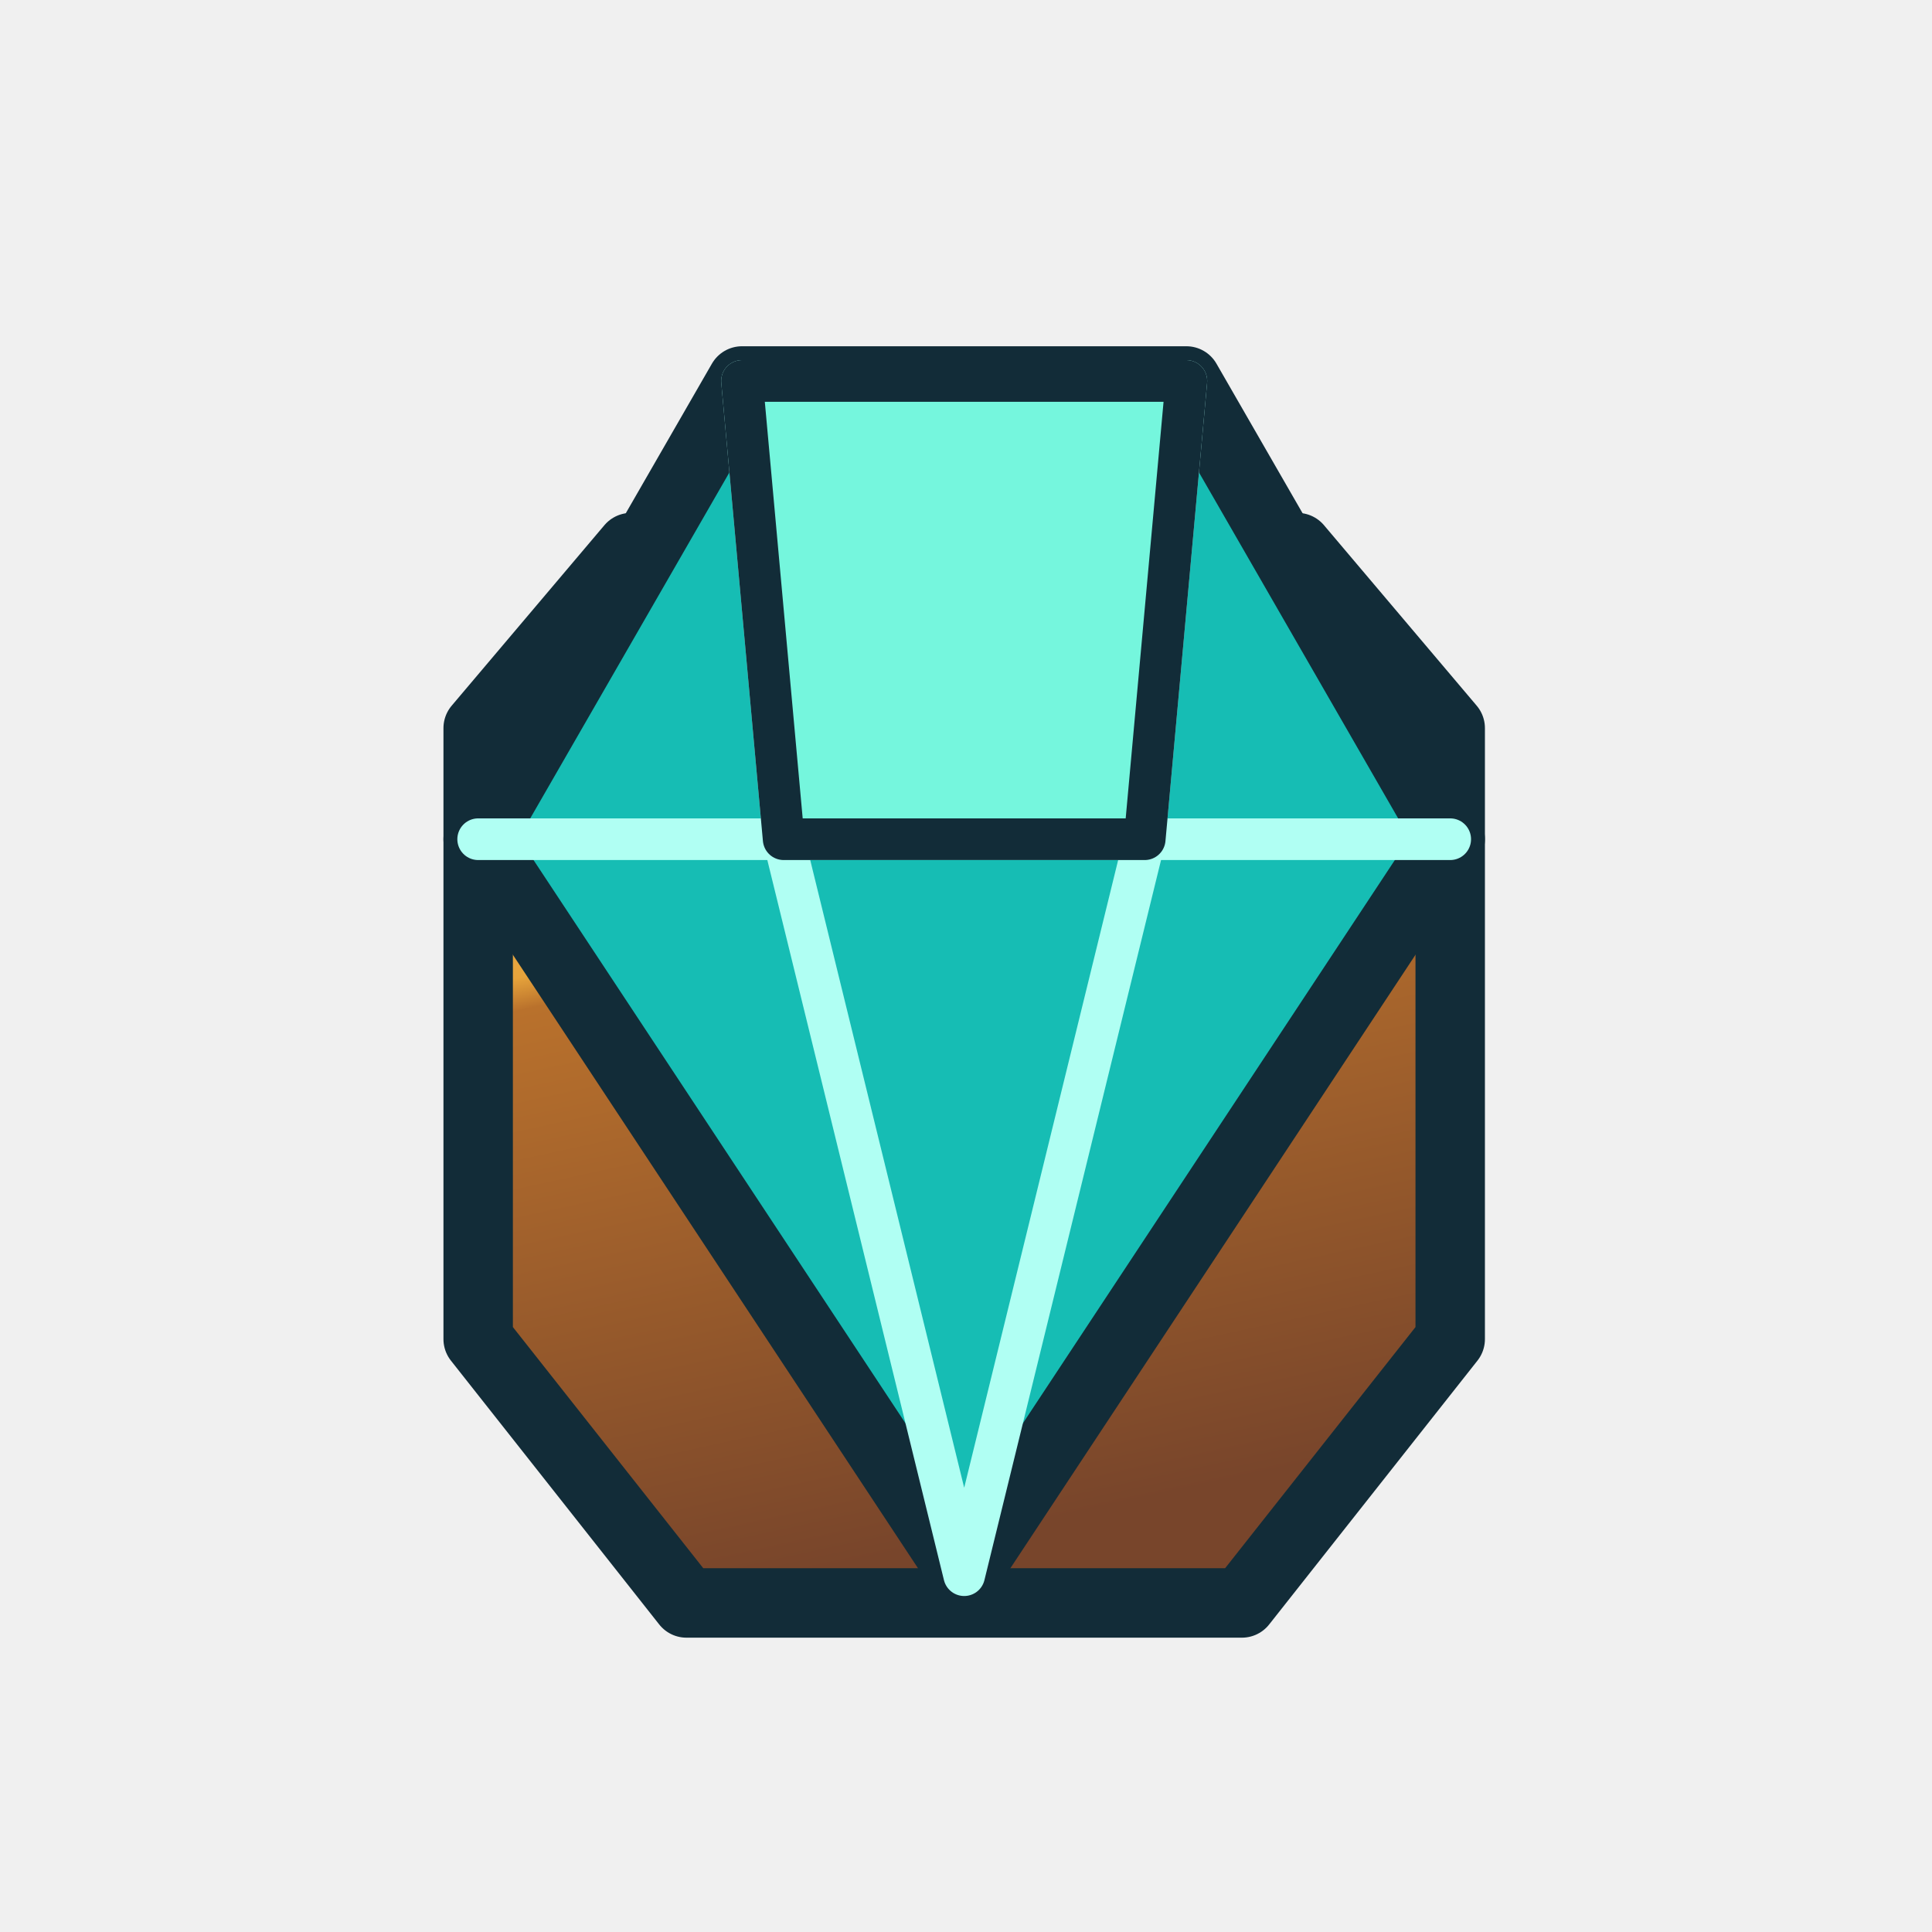
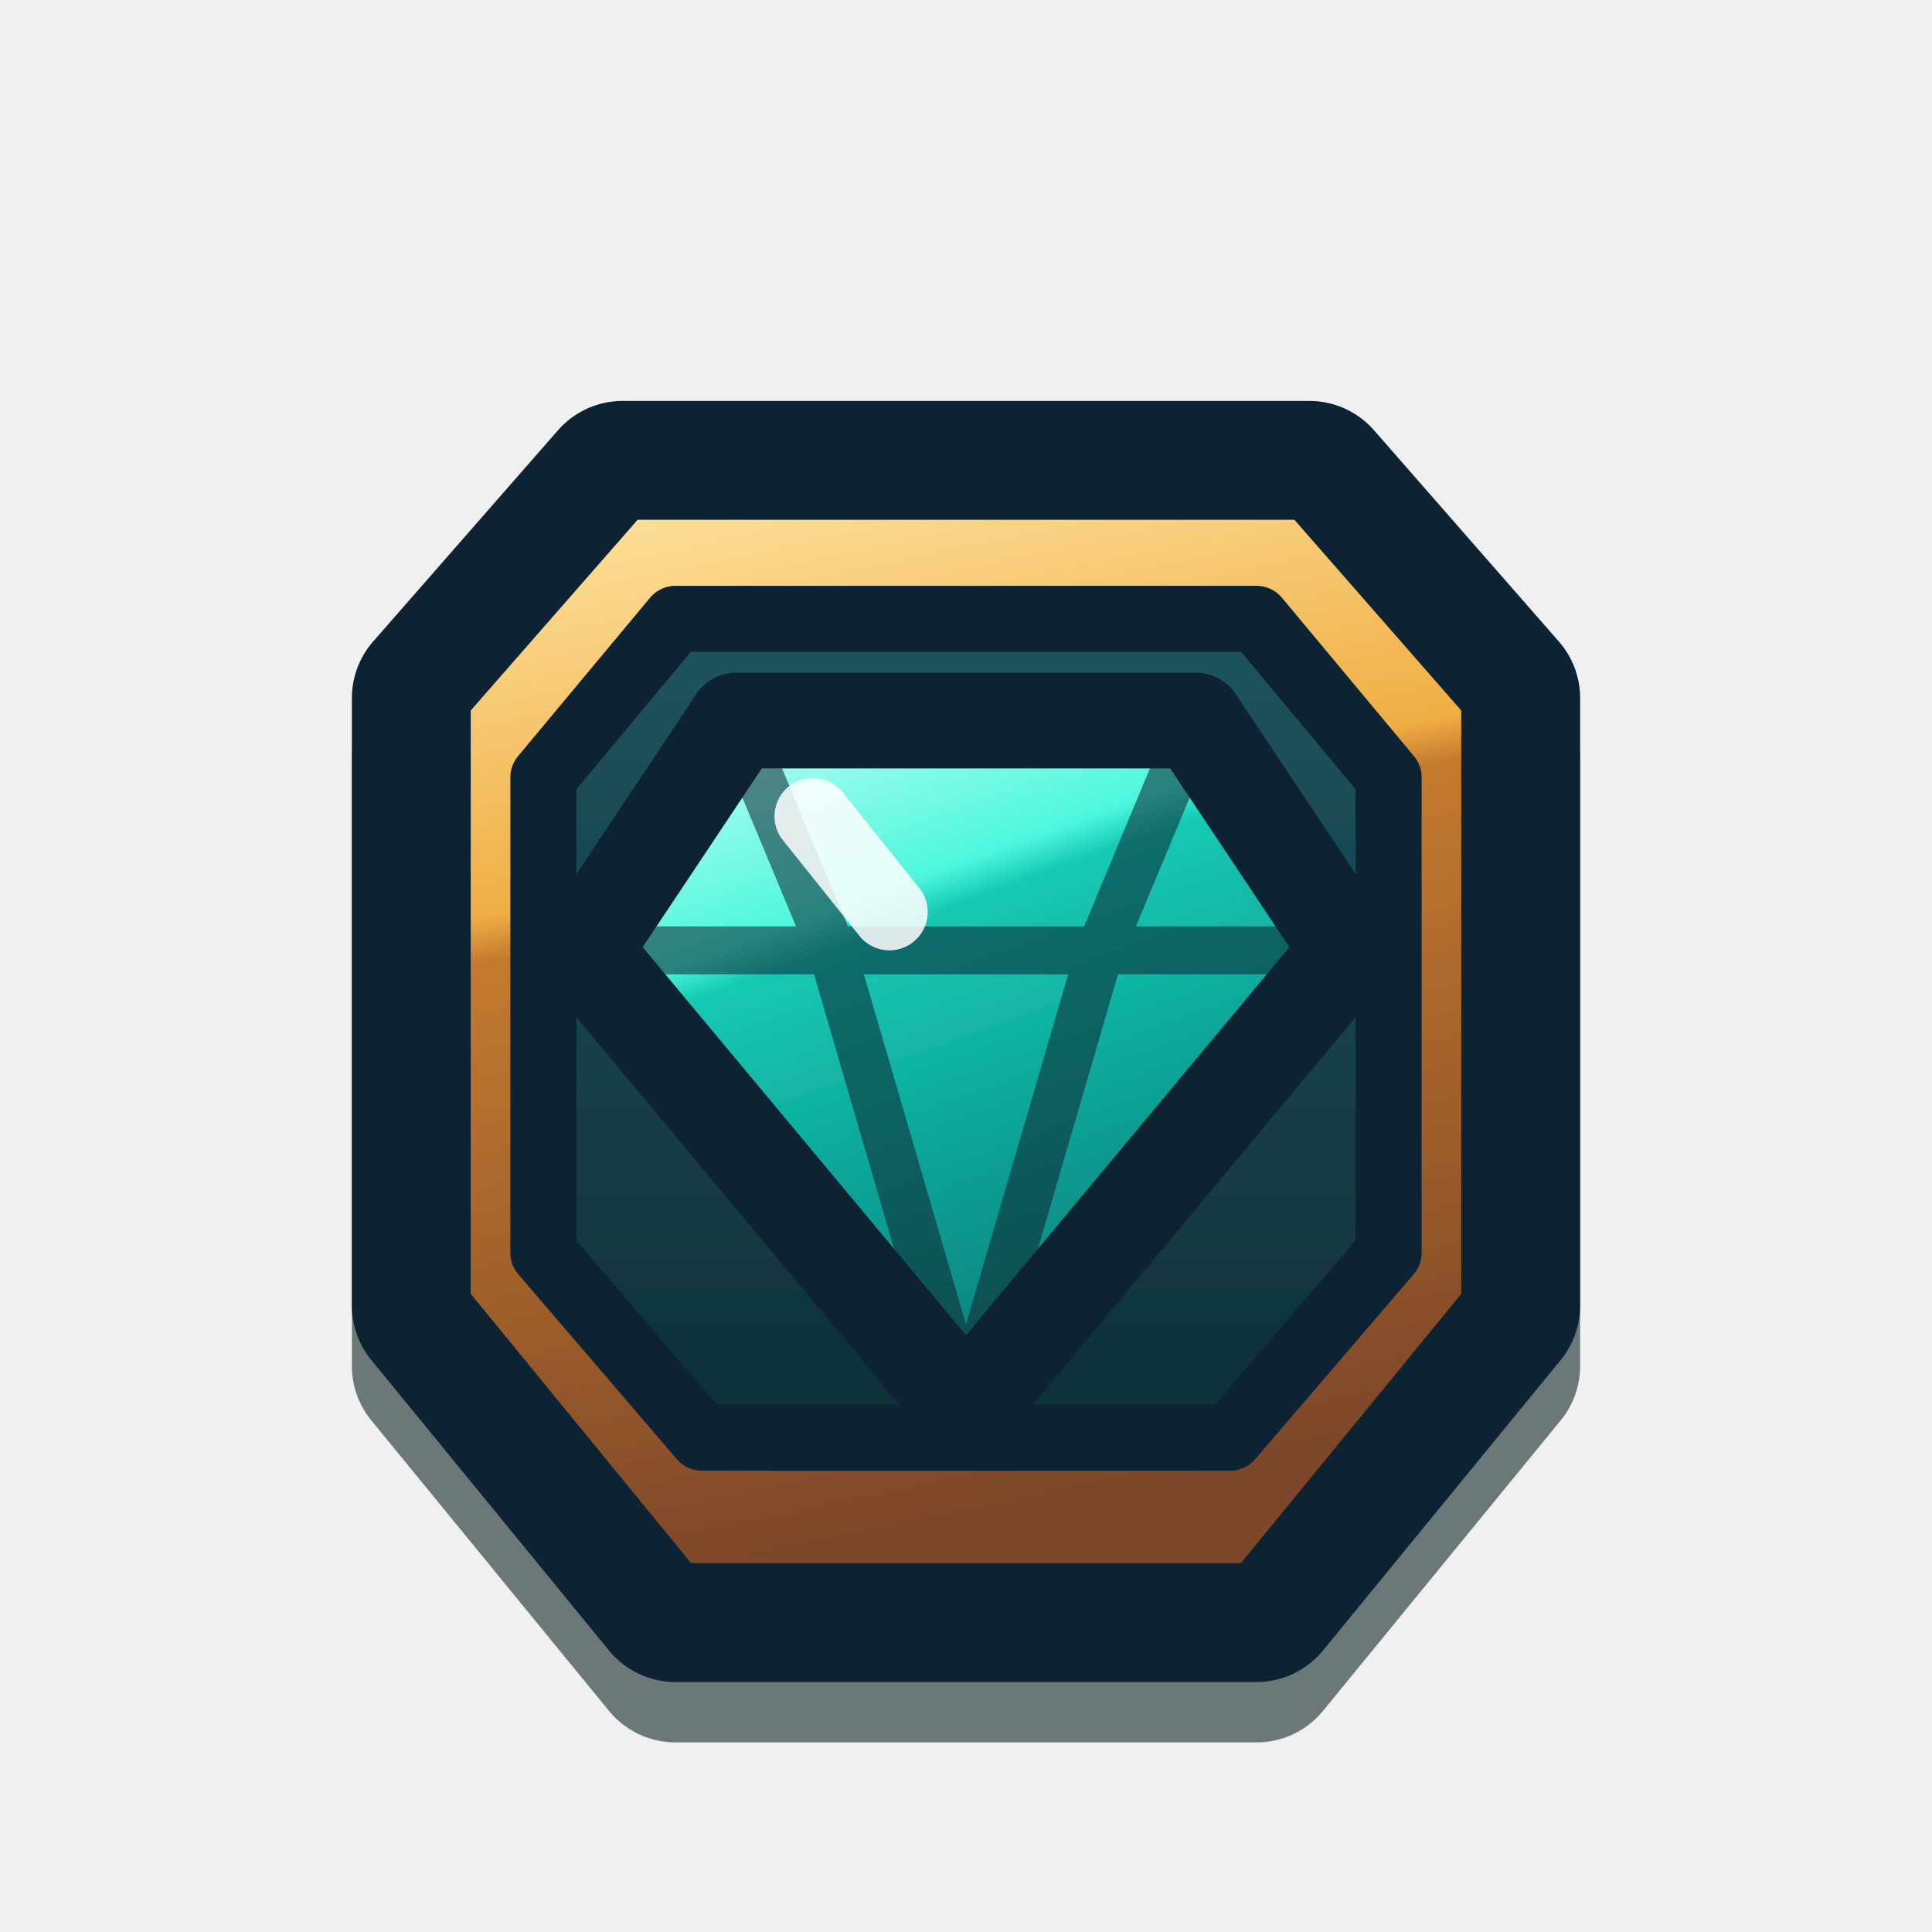
<svg xmlns="http://www.w3.org/2000/svg" width="256" height="256" viewBox="0 0 128 128">
  <defs>
-     <linearGradient id="steel" x2=".3" y2="1">
-       <stop stop-color="#E2EEE3" />
-       <stop offset=".45" stop-color="#95BCC0" />
-       <stop offset=".48" stop-color="#527D88" />
-       <stop offset="1" stop-color="#33515E" />
+     <linearGradient id="steel" x1="0" y1="0" x2=".25" y2="1">
+       <stop offset="0" stop-color="#F1F7F2" />
+       <stop offset=".42" stop-color="#A9C9CC" />
+       <stop offset=".46" stop-color="#5F8C97" />
+       <stop offset="1" stop-color="#2F4E5B" />
    </linearGradient>
-     <linearGradient id="copper" x2=".2" y2="1">
-       <stop stop-color="#FFE19B" />
-       <stop offset=".4" stop-color="#E6A33B" />
-       <stop offset=".43" stop-color="#B9712C" />
-       <stop offset="1" stop-color="#78452B" />
+     <linearGradient id="copper" x1="0" y1="0" x2=".2" y2="1">
+       <stop offset="0" stop-color="#FFE7A8" />
+       <stop offset=".38" stop-color="#F0AE45" />
+       <stop offset=".42" stop-color="#C47A2E" />
+       <stop offset="1" stop-color="#7C462A" />
    </linearGradient>
-     <linearGradient id="coral" x2="0" y2="1">
-       <stop stop-color="#FF887C" />
-       <stop offset="1" stop-color="#C83E52" />
+     <linearGradient id="teal" x1="0" y1="0" x2="0" y2="1">
+       <stop offset="0" stop-color="#2FA394" />
+       <stop offset=".5" stop-color="#1E7466" />
+       <stop offset=".53" stop-color="#175D53" />
+       <stop offset="1" stop-color="#0F3F3A" />
    </linearGradient>
+     <linearGradient id="crystal" x1="0" y1="0" x2=".4" y2="1">
+       <stop offset="0" stop-color="#D8FFF8" />
+       <stop offset=".35" stop-color="#4DF7DD" />
+       <stop offset=".4" stop-color="#14C9B5" />
+       <stop offset="1" stop-color="#0B7F7A" />
+     </linearGradient>
+     <linearGradient id="coral" x1="0" y1="0" x2="0" y2="1">
+       <stop offset="0" stop-color="#FF9C8E" />
+       <stop offset=".45" stop-color="#FF5E63" />
+       <stop offset=".5" stop-color="#E0424F" />
+       <stop offset="1" stop-color="#A72B41" />
+     </linearGradient>
+     <linearGradient id="gold" x1="0" y1="0" x2=".2" y2="1">
+       <stop offset="0" stop-color="#FFF2B8" />
+       <stop offset=".4" stop-color="#FFC531" />
+       <stop offset=".45" stop-color="#E89A0C" />
+       <stop offset="1" stop-color="#A9620A" />
+     </linearGradient>
+     <linearGradient id="screen" x1="0" y1="0" x2="0" y2="1">
+       <stop offset="0" stop-color="#1D5560" />
+       <stop offset="1" stop-color="#0F2E37" />
+     </linearGradient>
+     <filter id="drop" x="-20%" y="-20%" width="140%" height="150%">
+       <feDropShadow dx="0" dy="4" stdDeviation="0" flood-color="#04131A" flood-opacity=".55" />
+     </filter>
  </defs>
-   <g transform="translate(5 5) scale(.92)" stroke="#122C38" stroke-width="5" stroke-linecap="round" stroke-linejoin="round">
-     <path d="M40 34L29 47V91L44 110H84L99 91V47L88 34" fill="url(#copper)" />
-     <path d="M48 22H80L99 55 64 108 29 55Z" fill="#16BDB4" />
-     <path d="M48 22L51 55H29M80 22L77 55H99M51 55L64 108 77 55M51 55H77" fill="none" stroke="#B0FFF3" stroke-width="3" />
-     <path d="M48 22H80L77 55H51Z" fill="#75F6DD" stroke-width="3" />
+   <g filter="url(#drop)">
+     <g transform="translate(8 6) scale(.875)" stroke-linejoin="round" stroke-linecap="round">
+       <g stroke="#0E2430" stroke-width="13">
+         <path d="M38 30L24 46V92L42 114H86L104 92V46L90 30Z" fill="url(#copper)" />
+         <path d="M42 40H86L96 52V88L84 102H44L32 88V52Z" fill="url(#screen)" />
+         <g transform="translate(64 68) scale(1.45)">
+           <path d="M-12 -14H12L20 -2 0 22 -20 -2Z" fill="url(#crystal)" />
+           <path d="M-12 -14L-7 -2H7L12 -14M-20 -2H20M-7 -2L0 22 7 -2" fill="none" stroke="#0E2430" stroke-width="2.5" stroke-opacity=".55" />
+           <path d="M-8 -9L-4 -4" fill="none" stroke="#FFFFFF" stroke-opacity=".85" stroke-width="4" stroke-linecap="round" />
+         </g>
+       </g>
+       <g stroke="#0E2430" stroke-width="5">
+         <path d="M38 30L24 46V92L42 114H86L104 92V46L90 30Z" fill="url(#copper)" />
+         <path d="M42 40H86L96 52V88L84 102H44L32 88V52Z" fill="url(#screen)" />
+         <g transform="translate(64 68) scale(1.45)">
+           <path d="M-12 -14H12L20 -2 0 22 -20 -2Z" fill="url(#crystal)" />
+           <path d="M-12 -14L-7 -2H7L12 -14M-20 -2H20M-7 -2L0 22 7 -2" fill="none" stroke="#0E2430" stroke-width="2.5" stroke-opacity=".55" />
+           <path d="M-8 -9L-4 -4" fill="none" stroke="#FFFFFF" stroke-opacity=".85" stroke-width="4" stroke-linecap="round" />
+         </g>
+       </g>
+     </g>
  </g>
</svg>
